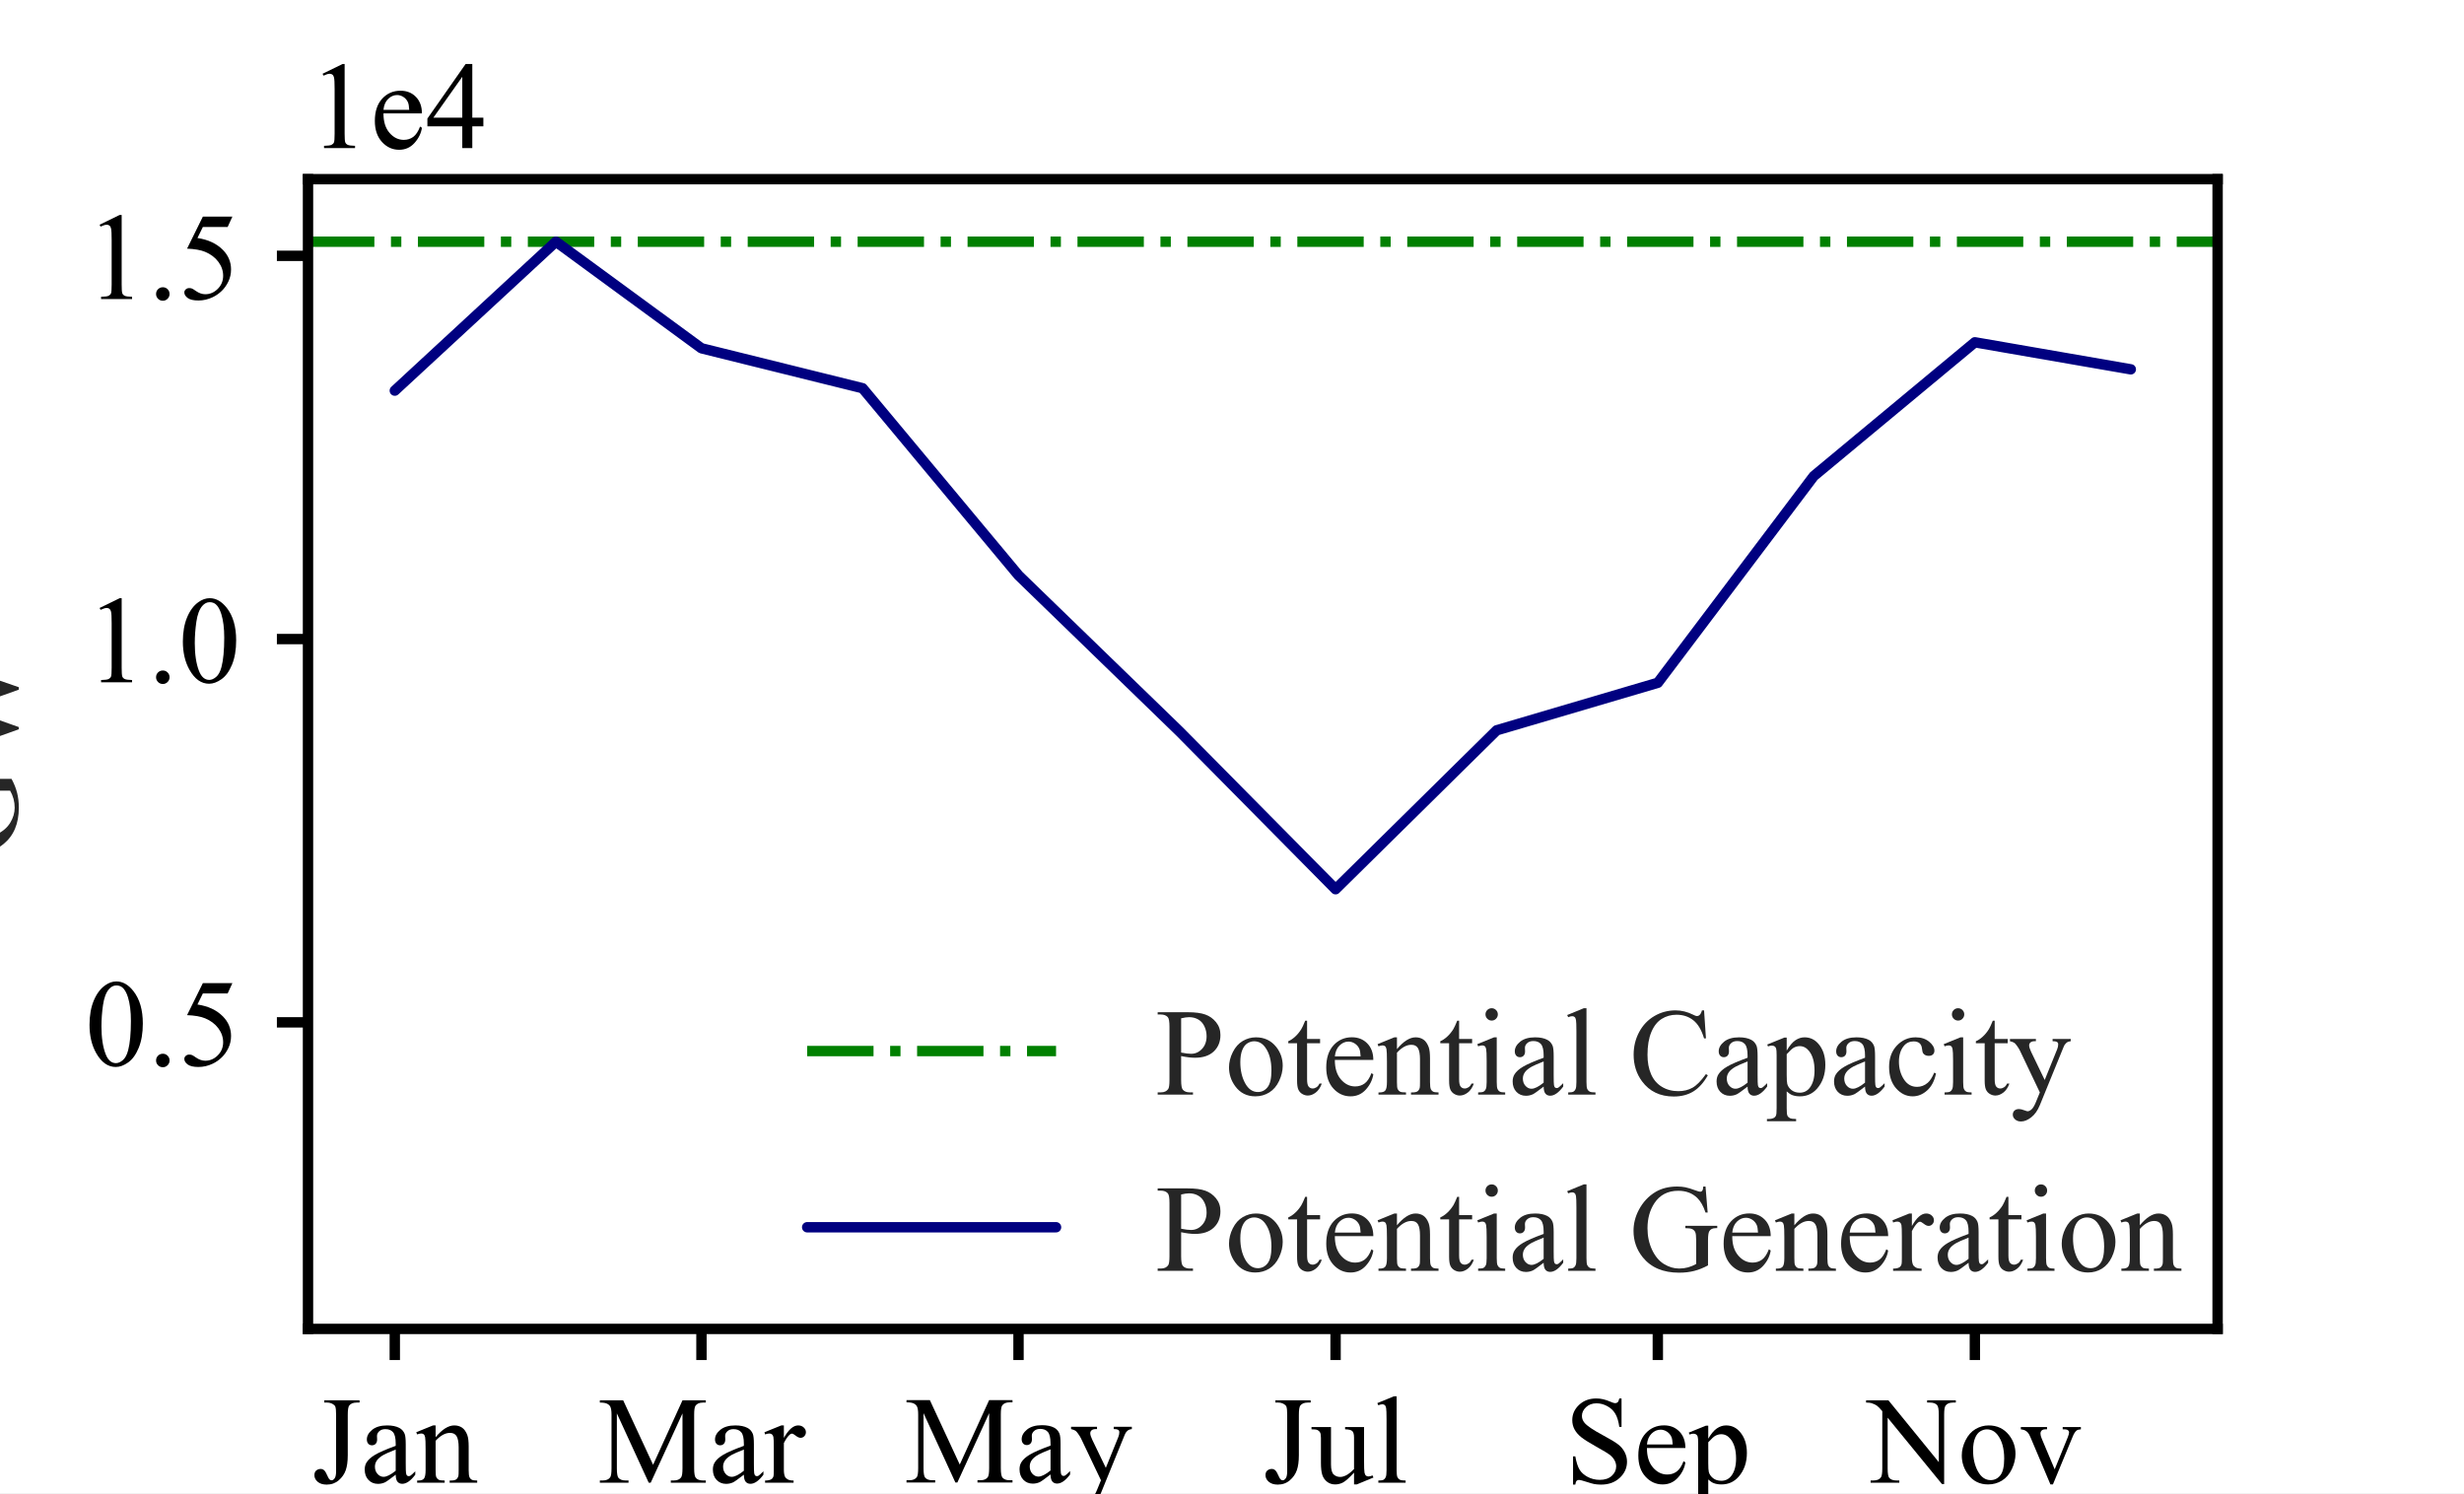
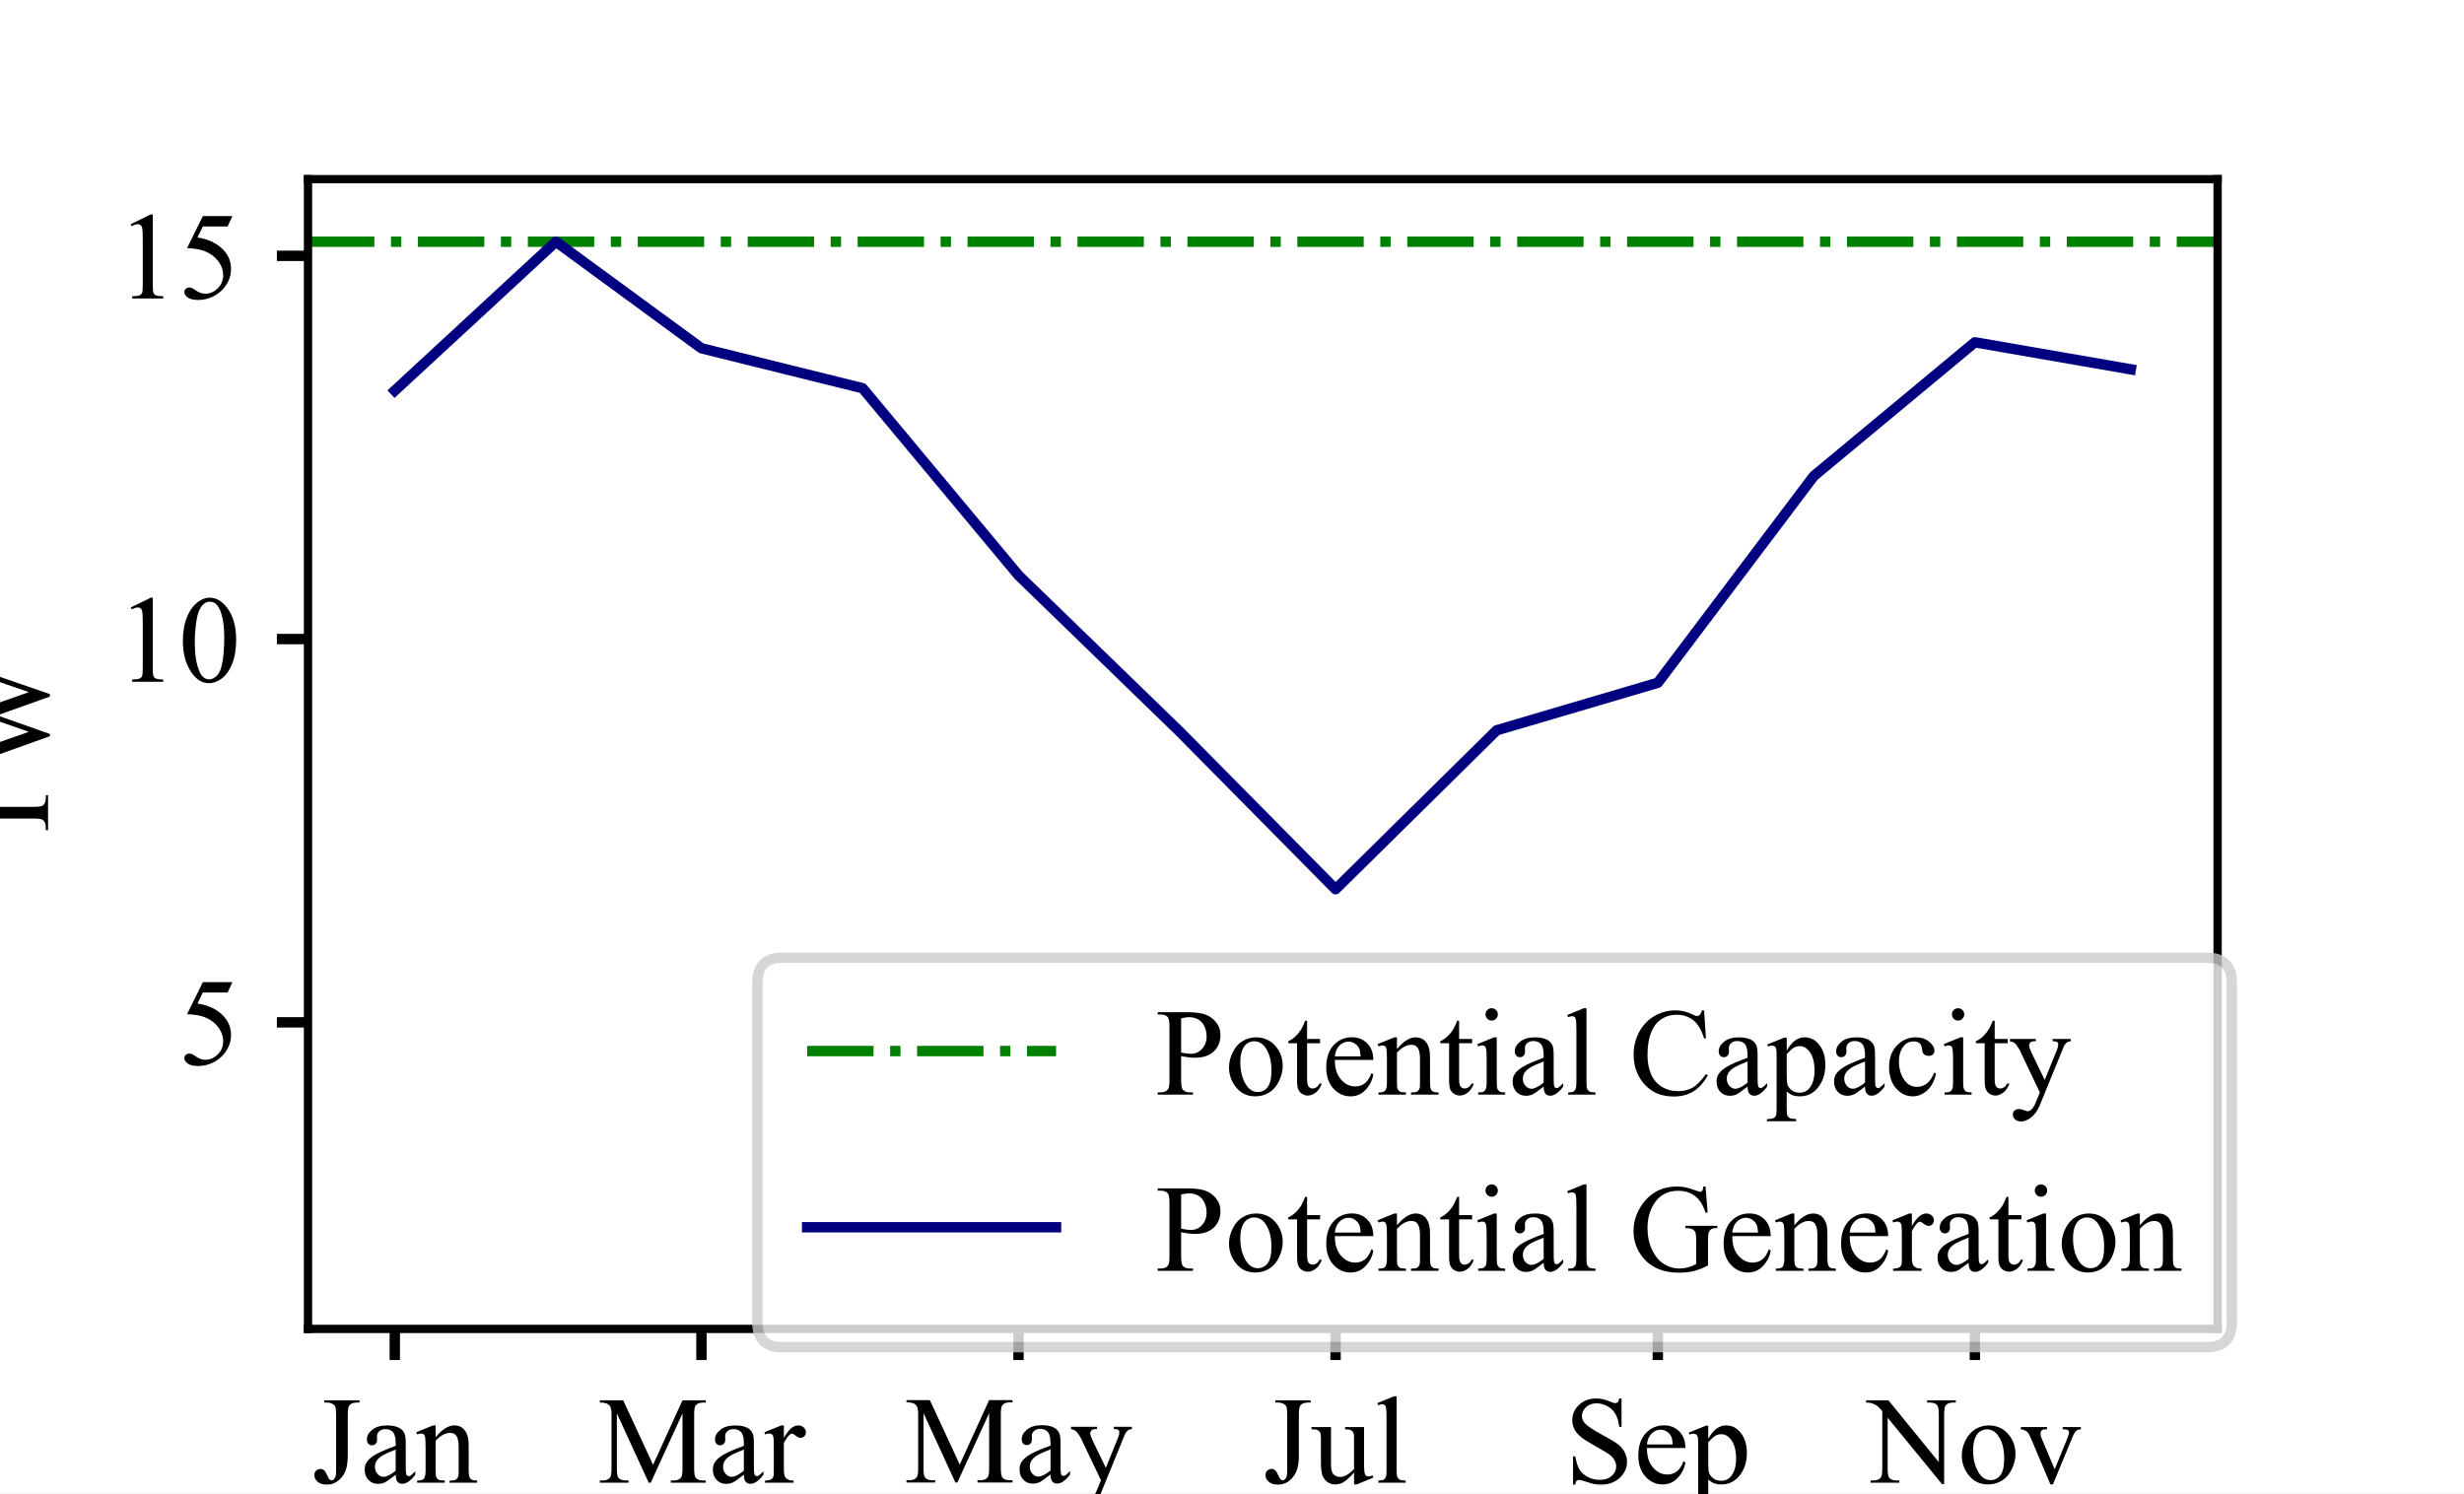
<svg xmlns="http://www.w3.org/2000/svg" xmlns:xlink="http://www.w3.org/1999/xlink" width="237.6pt" height="144pt" viewBox="0 0 237.6 144" version="1.1">
  <defs>
    <style type="text/css">*{stroke-linejoin: round; stroke-linecap: butt}</style>
  </defs>
  <g id="figure_1">
    <g id="patch_1">
      <path d="M 0 144  L 237.6 144  L 237.6 0  L 0 0  z " style="fill: #ffffff" />
    </g>
    <g id="axes_1">
      <g id="patch_2">
        <path d="M 29.7 128.16  L 213.84 128.16  L 213.84 17.28  L 29.7 17.28  z " style="fill: #ffffff" />
      </g>
      <g id="matplotlib.axis_1">
        <g id="xtick_1">
          <g id="line2d_1">
            <defs>
-               <path id="m529f175129" d="M 0 0  L 0 3  " style="stroke: #000000" />
-             </defs>
-             <g>
-               <use xlink:href="#m529f175129" x="38.07" y="128.16" style="stroke: #000000" />
+               <path id="m99b23678e5" d="M 0 0  L 0 3  " style="stroke: #000000" />
+             </defs>
+             <g>
+               <use xlink:href="#m99b23678e5" x="38.07" y="128.16" style="stroke: #000000" />
            </g>
          </g>
          <g id="text_1">
            <g transform="translate(30.07125 142.9925) scale(0.12 -0.12)">
              <defs>
                <path id="TimesNewRomanPSMT-4a" d="M 638 4122  L 638 4238  L 2453 4238  L 2453 4122  L 2300 4122  Q 2041 4122 1922 3969  Q 1847 3869 1847 3488  L 1847 1416  Q 1847 938 1742 641  Q 1638 344 1381 123  Q 1125 -97 763 -97  Q 469 -97 300 48  Q 131 194 131 381  Q 131 534 209 613  Q 313 709 450 709  Q 550 709 629 643  Q 709 578 831 294  Q 903 125 1016 125  Q 1100 125 1173 228  Q 1247 331 1247 594  L 1247 3488  Q 1247 3809 1206 3913  Q 1175 3991 1075 4047  Q 941 4122 791 4122  L 638 4122  z " transform="scale(0.015625)" />
                <path id="TimesNewRomanPSMT-61" d="M 1822 413  Q 1381 72 1269 19  Q 1100 -59 909 -59  Q 613 -59 420 144  Q 228 347 228 678  Q 228 888 322 1041  Q 450 1253 767 1440  Q 1084 1628 1822 1897  L 1822 2009  Q 1822 2438 1686 2597  Q 1550 2756 1291 2756  Q 1094 2756 978 2650  Q 859 2544 859 2406  L 866 2225  Q 866 2081 792 2003  Q 719 1925 600 1925  Q 484 1925 411 2006  Q 338 2088 338 2228  Q 338 2497 613 2722  Q 888 2947 1384 2947  Q 1766 2947 2009 2819  Q 2194 2722 2281 2516  Q 2338 2381 2338 1966  L 2338 994  Q 2338 584 2353 492  Q 2369 400 2405 369  Q 2441 338 2488 338  Q 2538 338 2575 359  Q 2641 400 2828 588  L 2828 413  Q 2478 -56 2159 -56  Q 2006 -56 1915 50  Q 1825 156 1822 413  z M 1822 616  L 1822 1706  Q 1350 1519 1213 1441  Q 966 1303 859 1153  Q 753 1003 753 825  Q 753 600 887 451  Q 1022 303 1197 303  Q 1434 303 1822 616  z " transform="scale(0.015625)" />
                <path id="TimesNewRomanPSMT-6e" d="M 1034 2341  Q 1538 2947 1994 2947  Q 2228 2947 2397 2830  Q 2566 2713 2666 2444  Q 2734 2256 2734 1869  L 2734 647  Q 2734 375 2778 278  Q 2813 200 2889 156  Q 2966 113 3172 113  L 3172 0  L 1756 0  L 1756 113  L 1816 113  Q 2016 113 2095 173  Q 2175 234 2206 353  Q 2219 400 2219 647  L 2219 1819  Q 2219 2209 2117 2386  Q 2016 2563 1775 2563  Q 1403 2563 1034 2156  L 1034 647  Q 1034 356 1069 288  Q 1113 197 1189 155  Q 1266 113 1500 113  L 1500 0  L 84 0  L 84 113  L 147 113  Q 366 113 442 223  Q 519 334 519 647  L 519 1709  Q 519 2225 495 2337  Q 472 2450 423 2490  Q 375 2531 294 2531  Q 206 2531 84 2484  L 38 2597  L 900 2947  L 1034 2947  L 1034 2341  z " transform="scale(0.015625)" />
              </defs>
              <use xlink:href="#TimesNewRomanPSMT-4a" />
              <use xlink:href="#TimesNewRomanPSMT-61" x="38.916" />
              <use xlink:href="#TimesNewRomanPSMT-6e" x="83.301" />
            </g>
          </g>
        </g>
        <g id="xtick_2">
          <g id="line2d_2">
            <g>
-               <use xlink:href="#m529f175129" x="67.641" y="128.16" style="stroke: #000000" />
+               <use xlink:href="#m99b23678e5" x="67.641" y="128.16" style="stroke: #000000" />
            </g>
          </g>
          <g id="text_2">
            <g transform="translate(57.6441 142.9925) scale(0.12 -0.12)">
              <defs>
                <path id="TimesNewRomanPSMT-4d" d="M 2619 0  L 981 3566  L 981 734  Q 981 344 1066 247  Q 1181 116 1431 116  L 1581 116  L 1581 0  L 106 0  L 106 116  L 256 116  Q 525 116 638 278  Q 706 378 706 734  L 706 3503  Q 706 3784 644 3909  Q 600 4000 483 4061  Q 366 4122 106 4122  L 106 4238  L 1306 4238  L 2844 922  L 4356 4238  L 5556 4238  L 5556 4122  L 5409 4122  Q 5138 4122 5025 3959  Q 4956 3859 4956 3503  L 4956 734  Q 4956 344 5044 247  Q 5159 116 5409 116  L 5556 116  L 5556 0  L 3756 0  L 3756 116  L 3906 116  Q 4178 116 4288 278  Q 4356 378 4356 734  L 4356 3566  L 2722 0  L 2619 0  z " transform="scale(0.015625)" />
                <path id="TimesNewRomanPSMT-72" d="M 1038 2947  L 1038 2303  Q 1397 2947 1775 2947  Q 1947 2947 2059 2842  Q 2172 2738 2172 2600  Q 2172 2478 2090 2393  Q 2009 2309 1897 2309  Q 1788 2309 1652 2417  Q 1516 2525 1450 2525  Q 1394 2525 1328 2463  Q 1188 2334 1038 2041  L 1038 669  Q 1038 431 1097 309  Q 1138 225 1241 169  Q 1344 113 1538 113  L 1538 0  L 72 0  L 72 113  Q 291 113 397 181  Q 475 231 506 341  Q 522 394 522 644  L 522 1753  Q 522 2253 501 2348  Q 481 2444 426 2487  Q 372 2531 291 2531  Q 194 2531 72 2484  L 41 2597  L 906 2947  L 1038 2947  z " transform="scale(0.015625)" />
              </defs>
              <use xlink:href="#TimesNewRomanPSMT-4d" />
              <use xlink:href="#TimesNewRomanPSMT-61" x="88.916" />
              <use xlink:href="#TimesNewRomanPSMT-72" x="133.301" />
            </g>
          </g>
        </g>
        <g id="xtick_3">
          <g id="line2d_3">
            <g>
-               <use xlink:href="#m529f175129" x="98.214" y="128.16" style="stroke: #000000" />
+               <use xlink:href="#m99b23678e5" x="98.214" y="128.16" style="stroke: #000000" />
            </g>
          </g>
          <g id="text_3">
            <g transform="translate(87.21496 142.97) scale(0.12 -0.12)">
              <defs>
                <path id="TimesNewRomanPSMT-79" d="M 38 2863  L 1372 2863  L 1372 2747  L 1306 2747  Q 1166 2747 1095 2686  Q 1025 2625 1025 2534  Q 1025 2413 1128 2197  L 1825 753  L 2466 2334  Q 2519 2463 2519 2588  Q 2519 2644 2497 2672  Q 2472 2706 2419 2726  Q 2366 2747 2231 2747  L 2231 2863  L 3163 2863  L 3163 2747  Q 3047 2734 2984 2696  Q 2922 2659 2847 2556  Q 2819 2513 2741 2316  L 1575 -541  Q 1406 -956 1132 -1168  Q 859 -1381 606 -1381  Q 422 -1381 303 -1275  Q 184 -1169 184 -1031  Q 184 -900 270 -820  Q 356 -741 506 -741  Q 609 -741 788 -809  Q 913 -856 944 -856  Q 1038 -856 1148 -759  Q 1259 -663 1372 -384  L 1575 113  L 547 2272  Q 500 2369 397 2513  Q 319 2622 269 2659  Q 197 2709 38 2747  L 38 2863  z " transform="scale(0.015625)" />
              </defs>
              <use xlink:href="#TimesNewRomanPSMT-4d" />
              <use xlink:href="#TimesNewRomanPSMT-61" x="88.916" />
              <use xlink:href="#TimesNewRomanPSMT-79" x="133.301" />
            </g>
          </g>
        </g>
        <g id="xtick_4">
          <g id="line2d_4">
            <g>
-               <use xlink:href="#m529f175129" x="128.787" y="128.16" style="stroke: #000000" />
+               <use xlink:href="#m99b23678e5" x="128.787" y="128.16" style="stroke: #000000" />
            </g>
          </g>
          <g id="text_4">
            <g transform="translate(121.7846 142.9925) scale(0.12 -0.12)">
              <defs>
                <path id="TimesNewRomanPSMT-75" d="M 2709 2863  L 2709 1128  Q 2709 631 2732 520  Q 2756 409 2807 365  Q 2859 322 2928 322  Q 3025 322 3147 375  L 3191 266  L 2334 -88  L 2194 -88  L 2194 519  Q 1825 119 1631 15  Q 1438 -88 1222 -88  Q 981 -88 804 51  Q 628 191 559 409  Q 491 628 491 1028  L 491 2306  Q 491 2509 447 2587  Q 403 2666 317 2708  Q 231 2750 6 2747  L 6 2863  L 1009 2863  L 1009 947  Q 1009 547 1148 422  Q 1288 297 1484 297  Q 1619 297 1789 381  Q 1959 466 2194 703  L 2194 2325  Q 2194 2569 2105 2655  Q 2016 2741 1734 2747  L 1734 2863  L 2709 2863  z " transform="scale(0.015625)" />
                <path id="TimesNewRomanPSMT-6c" d="M 1184 4444  L 1184 647  Q 1184 378 1223 290  Q 1263 203 1344 158  Q 1425 113 1647 113  L 1647 0  L 244 0  L 244 113  Q 441 113 512 153  Q 584 194 625 287  Q 666 381 666 647  L 666 3247  Q 666 3731 644 3842  Q 622 3953 573 3993  Q 525 4034 450 4034  Q 369 4034 244 3984  L 191 4094  L 1044 4444  L 1184 4444  z " transform="scale(0.015625)" />
              </defs>
              <use xlink:href="#TimesNewRomanPSMT-4a" />
              <use xlink:href="#TimesNewRomanPSMT-75" x="38.916" />
              <use xlink:href="#TimesNewRomanPSMT-6c" x="88.916" />
            </g>
          </g>
        </g>
        <g id="xtick_5">
          <g id="line2d_5">
            <g>
-               <use xlink:href="#m529f175129" x="159.861" y="128.16" style="stroke: #000000" />
+               <use xlink:href="#m99b23678e5" x="159.861" y="128.16" style="stroke: #000000" />
            </g>
          </g>
          <g id="text_5">
            <g transform="translate(150.861 142.9925) scale(0.12 -0.12)">
              <defs>
                <path id="TimesNewRomanPSMT-53" d="M 2934 4334  L 2934 2869  L 2819 2869  Q 2763 3291 2617 3541  Q 2472 3791 2203 3937  Q 1934 4084 1647 4084  Q 1322 4084 1109 3886  Q 897 3688 897 3434  Q 897 3241 1031 3081  Q 1225 2847 1953 2456  Q 2547 2138 2764 1967  Q 2981 1797 3098 1565  Q 3216 1334 3216 1081  Q 3216 600 2842 251  Q 2469 -97 1881 -97  Q 1697 -97 1534 -69  Q 1438 -53 1133 45  Q 828 144 747 144  Q 669 144 623 97  Q 578 50 556 -97  L 441 -97  L 441 1356  L 556 1356  Q 638 900 775 673  Q 913 447 1195 297  Q 1478 147 1816 147  Q 2206 147 2432 353  Q 2659 559 2659 841  Q 2659 997 2573 1156  Q 2488 1316 2306 1453  Q 2184 1547 1640 1851  Q 1097 2156 867 2337  Q 638 2519 519 2737  Q 400 2956 400 3219  Q 400 3675 750 4004  Q 1100 4334 1641 4334  Q 1978 4334 2356 4169  Q 2531 4091 2603 4091  Q 2684 4091 2736 4139  Q 2788 4188 2819 4334  L 2934 4334  z " transform="scale(0.015625)" />
                <path id="TimesNewRomanPSMT-65" d="M 681 1784  Q 678 1147 991 784  Q 1303 422 1725 422  Q 2006 422 2214 576  Q 2422 731 2563 1106  L 2659 1044  Q 2594 616 2278 264  Q 1963 -88 1488 -88  Q 972 -88 605 314  Q 238 716 238 1394  Q 238 2128 614 2539  Q 991 2950 1559 2950  Q 2041 2950 2350 2633  Q 2659 2316 2659 1784  L 681 1784  z M 681 1966  L 2006 1966  Q 1991 2241 1941 2353  Q 1863 2528 1708 2628  Q 1553 2728 1384 2728  Q 1125 2728 920 2526  Q 716 2325 681 1966  z " transform="scale(0.015625)" />
                <path id="TimesNewRomanPSMT-70" d="M -6 2578  L 875 2934  L 994 2934  L 994 2266  Q 1216 2644 1439 2795  Q 1663 2947 1909 2947  Q 2341 2947 2628 2609  Q 2981 2197 2981 1534  Q 2981 794 2556 309  Q 2206 -88 1675 -88  Q 1444 -88 1275 -22  Q 1150 25 994 166  L 994 -706  Q 994 -1000 1030 -1079  Q 1066 -1159 1155 -1206  Q 1244 -1253 1478 -1253  L 1478 -1369  L -22 -1369  L -22 -1253  L 56 -1253  Q 228 -1256 350 -1188  Q 409 -1153 442 -1076  Q 475 -1000 475 -688  L 475 2019  Q 475 2297 450 2372  Q 425 2447 370 2484  Q 316 2522 222 2522  Q 147 2522 31 2478  L -6 2578  z M 994 2081  L 994 1013  Q 994 666 1022 556  Q 1066 375 1236 237  Q 1406 100 1666 100  Q 1978 100 2172 344  Q 2425 663 2425 1241  Q 2425 1897 2138 2250  Q 1938 2494 1663 2494  Q 1513 2494 1366 2419  Q 1253 2363 994 2081  z " transform="scale(0.015625)" />
              </defs>
              <use xlink:href="#TimesNewRomanPSMT-53" />
              <use xlink:href="#TimesNewRomanPSMT-65" x="55.615" />
              <use xlink:href="#TimesNewRomanPSMT-70" x="100" />
            </g>
          </g>
        </g>
        <g id="xtick_6">
          <g id="line2d_6">
            <g>
-               <use xlink:href="#m529f175129" x="190.434" y="128.16" style="stroke: #000000" />
+               <use xlink:href="#m99b23678e5" x="190.434" y="128.16" style="stroke: #000000" />
            </g>
          </g>
          <g id="text_6">
            <g transform="translate(180.1009 142.9925) scale(0.12 -0.12)">
              <defs>
                <path id="TimesNewRomanPSMT-4e" d="M -84 4238  L 1066 4238  L 3656 1059  L 3656 3503  Q 3656 3894 3569 3991  Q 3453 4122 3203 4122  L 3056 4122  L 3056 4238  L 4531 4238  L 4531 4122  L 4381 4122  Q 4113 4122 4000 3959  Q 3931 3859 3931 3503  L 3931 -69  L 3819 -69  L 1025 3344  L 1025 734  Q 1025 344 1109 247  Q 1228 116 1475 116  L 1625 116  L 1625 0  L 150 0  L 150 116  L 297 116  Q 569 116 681 278  Q 750 378 750 734  L 750 3681  Q 566 3897 470 3965  Q 375 4034 191 4094  Q 100 4122 -84 4122  L -84 4238  z " transform="scale(0.015625)" />
                <path id="TimesNewRomanPSMT-6f" d="M 1600 2947  Q 2250 2947 2644 2453  Q 2978 2031 2978 1484  Q 2978 1100 2793 706  Q 2609 313 2286 112  Q 1963 -88 1566 -88  Q 919 -88 538 428  Q 216 863 216 1403  Q 216 1797 411 2186  Q 606 2575 925 2761  Q 1244 2947 1600 2947  z M 1503 2744  Q 1338 2744 1170 2645  Q 1003 2547 900 2300  Q 797 2053 797 1666  Q 797 1041 1045 587  Q 1294 134 1700 134  Q 2003 134 2200 384  Q 2397 634 2397 1244  Q 2397 2006 2069 2444  Q 1847 2744 1503 2744  z " transform="scale(0.015625)" />
                <path id="TimesNewRomanPSMT-76" d="M 53 2863  L 1400 2863  L 1400 2747  L 1313 2747  Q 1191 2747 1127 2687  Q 1063 2628 1063 2528  Q 1063 2419 1128 2269  L 1794 688  L 2463 2328  Q 2534 2503 2534 2594  Q 2534 2638 2509 2666  Q 2475 2713 2422 2730  Q 2369 2747 2206 2747  L 2206 2863  L 3141 2863  L 3141 2747  Q 2978 2734 2916 2681  Q 2806 2588 2719 2369  L 1703 -88  L 1575 -88  L 553 2328  Q 484 2497 421 2570  Q 359 2644 263 2694  Q 209 2722 53 2747  L 53 2863  z " transform="scale(0.015625)" />
              </defs>
              <use xlink:href="#TimesNewRomanPSMT-4e" />
              <use xlink:href="#TimesNewRomanPSMT-6f" x="72.217" />
              <use xlink:href="#TimesNewRomanPSMT-76" x="122.217" />
            </g>
          </g>
        </g>
      </g>
      <g id="matplotlib.axis_2">
        <g id="ytick_1">
          <g id="line2d_7">
            <defs>
-               <path id="m49c0869c2c" d="M 0 0  L -3 0  " style="stroke: #000000" />
-             </defs>
-             <g>
-               <use xlink:href="#m49c0869c2c" x="29.7" y="98.592" style="stroke: #000000" />
+               <path id="m833c35903f" d="M 0 0  L -3 0  " style="stroke: #000000" />
+             </defs>
+             <g>
+               <use xlink:href="#m833c35903f" x="29.7" y="98.592" style="stroke: #000000" />
            </g>
          </g>
          <g id="text_7">
-             <g transform="translate(8.2 102.7583) scale(0.12 -0.12)">
-               <defs>
-                 <path id="TimesNewRomanPSMT-30" d="M 231 2094  Q 231 2819 450 3342  Q 669 3866 1031 4122  Q 1313 4325 1613 4325  Q 2100 4325 2488 3828  Q 2972 3213 2972 2159  Q 2972 1422 2759 906  Q 2547 391 2217 158  Q 1888 -75 1581 -75  Q 975 -75 572 641  Q 231 1244 231 2094  z M 844 2016  Q 844 1141 1059 588  Q 1238 122 1591 122  Q 1759 122 1940 273  Q 2122 425 2216 781  Q 2359 1319 2359 2297  Q 2359 3022 2209 3506  Q 2097 3866 1919 4016  Q 1791 4119 1609 4119  Q 1397 4119 1231 3928  Q 1006 3669 925 3112  Q 844 2556 844 2016  z " transform="scale(0.015625)" />
-                 <path id="TimesNewRomanPSMT-2e" d="M 800 606  Q 947 606 1047 504  Q 1147 403 1147 259  Q 1147 116 1045 14  Q 944 -88 800 -88  Q 656 -88 554 14  Q 453 116 453 259  Q 453 406 554 506  Q 656 606 800 606  z " transform="scale(0.015625)" />
+             <g transform="translate(17.2 102.7583) scale(0.12 -0.12)">
+               <defs>
                <path id="TimesNewRomanPSMT-35" d="M 2778 4238  L 2534 3706  L 1259 3706  L 981 3138  Q 1809 3016 2294 2522  Q 2709 2097 2709 1522  Q 2709 1188 2573 903  Q 2438 619 2231 419  Q 2025 219 1772 97  Q 1413 -75 1034 -75  Q 653 -75 479 54  Q 306 184 306 341  Q 306 428 378 495  Q 450 563 559 563  Q 641 563 702 538  Q 763 513 909 409  Q 1144 247 1384 247  Q 1750 247 2026 523  Q 2303 800 2303 1197  Q 2303 1581 2056 1914  Q 1809 2247 1375 2428  Q 1034 2569 447 2591  L 1259 4238  L 2778 4238  z " transform="scale(0.015625)" />
              </defs>
-               <use xlink:href="#TimesNewRomanPSMT-30" />
-               <use xlink:href="#TimesNewRomanPSMT-2e" x="50" />
-               <use xlink:href="#TimesNewRomanPSMT-35" x="75" />
+               <use xlink:href="#TimesNewRomanPSMT-35" transform="translate(0 0.78125)" />
            </g>
          </g>
        </g>
        <g id="ytick_2">
          <g id="line2d_8">
            <g>
-               <use xlink:href="#m49c0869c2c" x="29.7" y="61.632" style="stroke: #000000" />
+               <use xlink:href="#m833c35903f" x="29.7" y="61.632" style="stroke: #000000" />
            </g>
          </g>
          <g id="text_8">
-             <g transform="translate(8.2 65.79825) scale(0.12 -0.12)">
+             <g transform="translate(11.2 65.79825) scale(0.12 -0.12)">
              <defs>
                <path id="TimesNewRomanPSMT-31" d="M 750 3822  L 1781 4325  L 1884 4325  L 1884 747  Q 1884 391 1914 303  Q 1944 216 2037 169  Q 2131 122 2419 116  L 2419 0  L 825 0  L 825 116  Q 1125 122 1212 167  Q 1300 213 1334 289  Q 1369 366 1369 747  L 1369 3034  Q 1369 3497 1338 3628  Q 1316 3728 1258 3775  Q 1200 3822 1119 3822  Q 1003 3822 797 3725  L 750 3822  z " transform="scale(0.015625)" />
-               </defs>
-               <use xlink:href="#TimesNewRomanPSMT-31" />
-               <use xlink:href="#TimesNewRomanPSMT-2e" x="50" />
-               <use xlink:href="#TimesNewRomanPSMT-30" x="75" />
+                 <path id="TimesNewRomanPSMT-30" d="M 231 2094  Q 231 2819 450 3342  Q 669 3866 1031 4122  Q 1313 4325 1613 4325  Q 2100 4325 2488 3828  Q 2972 3213 2972 2159  Q 2972 1422 2759 906  Q 2547 391 2217 158  Q 1888 -75 1581 -75  Q 975 -75 572 641  Q 231 1244 231 2094  z M 844 2016  Q 844 1141 1059 588  Q 1238 122 1591 122  Q 1759 122 1940 273  Q 2122 425 2216 781  Q 2359 1319 2359 2297  Q 2359 3022 2209 3506  Q 2097 3866 1919 4016  Q 1791 4119 1609 4119  Q 1397 4119 1231 3928  Q 1006 3669 925 3112  Q 844 2556 844 2016  z " transform="scale(0.015625)" />
+               </defs>
+               <use xlink:href="#TimesNewRomanPSMT-31" transform="translate(0 0.421875)" />
+               <use xlink:href="#TimesNewRomanPSMT-30" transform="translate(50 0.421875)" />
            </g>
          </g>
        </g>
        <g id="ytick_3">
          <g id="line2d_9">
            <g>
-               <use xlink:href="#m49c0869c2c" x="29.7" y="24.672" style="stroke: #000000" />
+               <use xlink:href="#m833c35903f" x="29.7" y="24.672" style="stroke: #000000" />
            </g>
          </g>
          <g id="text_9">
-             <g transform="translate(8.2 28.83825) scale(0.12 -0.12)">
-               <use xlink:href="#TimesNewRomanPSMT-31" />
-               <use xlink:href="#TimesNewRomanPSMT-2e" x="50" />
-               <use xlink:href="#TimesNewRomanPSMT-35" x="75" />
+             <g transform="translate(11.2 28.83825) scale(0.12 -0.12)">
+               <use xlink:href="#TimesNewRomanPSMT-31" transform="translate(0 0.421875)" />
+               <use xlink:href="#TimesNewRomanPSMT-35" transform="translate(50 0.421875)" />
            </g>
          </g>
        </g>
        <g id="text_10">
-           <g style="fill: #262626" transform="translate(1.633125 82.71656) rotate(-90) scale(0.12 -0.12)">
-             <defs>
-               <path id="TimesNewRomanPSMT-47" d="M 3928 4334  L 4038 2997  L 3928 2997  Q 3763 3497 3500 3750  Q 3122 4116 2528 4116  Q 1719 4116 1297 3475  Q 944 2934 944 2188  Q 944 1581 1178 1081  Q 1413 581 1792 348  Q 2172 116 2572 116  Q 2806 116 3025 175  Q 3244 234 3447 350  L 3447 1575  Q 3447 1894 3398 1992  Q 3350 2091 3248 2142  Q 3147 2194 2891 2194  L 2891 2313  L 4531 2313  L 4531 2194  L 4453 2194  Q 4209 2194 4119 2031  Q 4056 1916 4056 1575  L 4056 278  Q 3697 84 3347 -6  Q 2997 -97 2569 -97  Q 1341 -97 703 691  Q 225 1281 225 2053  Q 225 2613 494 3125  Q 813 3734 1369 4063  Q 1834 4334 2469 4334  Q 2700 4334 2889 4296  Q 3078 4259 3425 4131  Q 3600 4066 3659 4066  Q 3719 4066 3761 4120  Q 3803 4175 3813 4334  L 3928 4334  z " transform="scale(0.015625)" />
+           <g transform="translate(4.633125 82.04812) rotate(-90) scale(0.12 -0.12)">
+             <defs>
+               <path id="TimesNewRomanPSMT-54" d="M 3703 4238  L 3750 3244  L 3631 3244  Q 3597 3506 3538 3619  Q 3441 3800 3280 3886  Q 3119 3972 2856 3972  L 2259 3972  L 2259 734  Q 2259 344 2344 247  Q 2463 116 2709 116  L 2856 116  L 2856 0  L 1059 0  L 1059 116  L 1209 116  Q 1478 116 1591 278  Q 1659 378 1659 734  L 1659 3972  L 1150 3972  Q 853 3972 728 3928  Q 566 3869 450 3700  Q 334 3531 313 3244  L 194 3244  L 244 4238  L 3703 4238  z " transform="scale(0.015625)" />
              <path id="TimesNewRomanPSMT-57" d="M 5991 4238  L 5991 4122  Q 5825 4122 5722 4062  Q 5619 4003 5525 3841  Q 5463 3731 5328 3319  L 4147 -97  L 4022 -97  L 3056 2613  L 2097 -97  L 1984 -97  L 725 3422  Q 584 3816 547 3888  Q 484 4006 376 4064  Q 269 4122 84 4122  L 84 4238  L 1653 4238  L 1653 4122  L 1578 4122  Q 1413 4122 1325 4047  Q 1238 3972 1238 3866  Q 1238 3756 1375 3363  L 2209 984  L 2913 3006  L 2788 3363  L 2688 3647  Q 2622 3803 2541 3922  Q 2500 3981 2441 4022  Q 2363 4078 2284 4103  Q 2225 4122 2097 4122  L 2097 4238  L 3747 4238  L 3747 4122  L 3634 4122  Q 3459 4122 3378 4047  Q 3297 3972 3297 3844  Q 3297 3684 3438 3288  L 4250 984  L 5056 3319  Q 5194 3706 5194 3856  Q 5194 3928 5148 3990  Q 5103 4053 5034 4078  Q 4916 4122 4725 4122  L 4725 4238  L 5991 4238  z " transform="scale(0.015625)" />
            </defs>
-             <use xlink:href="#TimesNewRomanPSMT-47" />
-             <use xlink:href="#TimesNewRomanPSMT-57" x="72.217" />
-           </g>
-         </g>
-         <g id="text_11">
-           <g transform="translate(29.7 14.28) scale(0.12 -0.12)">
-             <defs>
-               <path id="TimesNewRomanPSMT-34" d="M 2978 1563  L 2978 1119  L 2409 1119  L 2409 0  L 1894 0  L 1894 1119  L 100 1119  L 100 1519  L 2066 4325  L 2409 4325  L 2409 1563  L 2978 1563  z M 1894 1563  L 1894 3666  L 406 1563  L 1894 1563  z " transform="scale(0.015625)" />
-             </defs>
-             <use xlink:href="#TimesNewRomanPSMT-31" />
-             <use xlink:href="#TimesNewRomanPSMT-65" x="50" />
-             <use xlink:href="#TimesNewRomanPSMT-34" x="94.385" />
+             <use xlink:href="#TimesNewRomanPSMT-54" />
+             <use xlink:href="#TimesNewRomanPSMT-57" x="61.084" />
          </g>
        </g>
      </g>
      <g id="line2d_10">
-         <path d="M 29.7 23.308  L 213.84 23.308  " clip-path="url(#pdfd5da55f4)" style="fill: none; stroke-dasharray: 6.4,1.6,1,1.6; stroke-dashoffset: 0; stroke: #008000" />
+         <path d="M 29.7 23.308  L 213.84 23.308  " clip-path="url(#p23855321f5)" style="fill: none; stroke-dasharray: 6.4,1.6,1,1.6; stroke-dashoffset: 0; stroke: #008000" />
      </g>
      <g id="line2d_11">
-         <path d="M 38.07 37.673  L 53.607 23.308  L 67.641 33.588  L 83.178 37.439  L 98.214 55.485  L 113.751 70.55  L 128.787 85.757  L 144.324 70.429  L 159.861 65.847  L 174.897 45.916  L 190.434 33.01  L 205.47 35.618  " clip-path="url(#pdfd5da55f4)" style="fill: none; stroke: #000080; stroke-linecap: round" />
+         <path d="M 38.07 37.673  L 53.607 23.308  L 67.641 33.588  L 83.178 37.439  L 98.214 55.485  L 113.751 70.55  L 128.787 85.757  L 144.324 70.429  L 159.861 65.847  L 174.897 45.916  L 190.434 33.01  L 205.47 35.618  " clip-path="url(#p23855321f5)" style="fill: none; stroke: #000080; stroke-linecap: square" />
      </g>
      <g id="patch_3">
-         <path d="M 29.7 128.16  L 29.7 17.28  " style="fill: none; stroke: #000000; stroke-linejoin: miter; stroke-linecap: square" />
+         <path d="M 29.7 128.16  L 29.7 17.28  " style="fill: none; stroke: #000000; stroke-width: 0.8; stroke-linejoin: miter; stroke-linecap: square" />
      </g>
      <g id="patch_4">
-         <path d="M 213.84 128.16  L 213.84 17.28  " style="fill: none; stroke: #000000; stroke-linejoin: miter; stroke-linecap: square" />
+         <path d="M 213.84 128.16  L 213.84 17.28  " style="fill: none; stroke: #000000; stroke-width: 0.8; stroke-linejoin: miter; stroke-linecap: square" />
      </g>
      <g id="patch_5">
-         <path d="M 29.7 128.16  L 213.84 128.16  " style="fill: none; stroke: #000000; stroke-linejoin: miter; stroke-linecap: square" />
+         <path d="M 29.7 128.16  L 213.84 128.16  " style="fill: none; stroke: #000000; stroke-width: 0.8; stroke-linejoin: miter; stroke-linecap: square" />
      </g>
      <g id="patch_6">
-         <path d="M 29.7 17.28  L 213.84 17.28  " style="fill: none; stroke: #000000; stroke-linejoin: miter; stroke-linecap: square" />
+         <path d="M 29.7 17.28  L 213.84 17.28  " style="fill: none; stroke: #000000; stroke-width: 0.8; stroke-linejoin: miter; stroke-linecap: square" />
      </g>
      <g id="legend_1">
+         <g id="patch_7">
+           <path d="M 75.434 129.922  L 212.806 129.922  Q 215.206 129.922 215.206 127.522  L 215.206 94.765  Q 215.206 92.365 212.806 92.365  L 75.434 92.365  Q 73.034 92.365 73.034 94.765  L 73.034 127.522  Q 73.034 129.922 75.434 129.922  z " style="fill: #ffffff; opacity: 0.8; stroke: #cccccc; stroke-linejoin: miter" />
+         </g>
        <g id="line2d_12">
          <path d="M 77.834 101.365  L 89.834 101.365  L 101.834 101.365  " style="fill: none; stroke-dasharray: 6.4,1.6,1,1.6; stroke-dashoffset: 0; stroke: #008000" />
        </g>
-         <g id="text_12">
-           <g style="fill: #262626" transform="translate(111.4337 105.5653) scale(0.12 -0.12)">
+         <g id="text_11">
+           <g transform="translate(111.4337 105.5653) scale(0.12 -0.12)">
            <defs>
              <path id="TimesNewRomanPSMT-50" d="M 1313 1984  L 1313 750  Q 1313 350 1400 253  Q 1519 116 1759 116  L 1922 116  L 1922 0  L 106 0  L 106 116  L 266 116  Q 534 116 650 291  Q 713 388 713 750  L 713 3488  Q 713 3888 628 3984  Q 506 4122 266 4122  L 106 4122  L 106 4238  L 1659 4238  Q 2228 4238 2556 4120  Q 2884 4003 3109 3725  Q 3334 3447 3334 3066  Q 3334 2547 2992 2222  Q 2650 1897 2025 1897  Q 1872 1897 1694 1919  Q 1516 1941 1313 1984  z M 1313 2163  Q 1478 2131 1606 2115  Q 1734 2100 1825 2100  Q 2150 2100 2386 2351  Q 2622 2603 2622 3003  Q 2622 3278 2509 3514  Q 2397 3750 2190 3867  Q 1984 3984 1722 3984  Q 1563 3984 1313 3925  L 1313 2163  z " transform="scale(0.015625)" />
              <path id="TimesNewRomanPSMT-74" d="M 1031 3803  L 1031 2863  L 1700 2863  L 1700 2644  L 1031 2644  L 1031 788  Q 1031 509 1111 412  Q 1191 316 1316 316  Q 1419 316 1516 380  Q 1613 444 1666 569  L 1788 569  Q 1678 263 1478 108  Q 1278 -47 1066 -47  Q 922 -47 784 33  Q 647 113 581 261  Q 516 409 516 719  L 516 2644  L 63 2644  L 63 2747  Q 234 2816 414 2980  Q 594 3144 734 3369  Q 806 3488 934 3803  L 1031 3803  z " transform="scale(0.015625)" />
              <path id="TimesNewRomanPSMT-69" d="M 928 4444  Q 1059 4444 1151 4351  Q 1244 4259 1244 4128  Q 1244 3997 1151 3903  Q 1059 3809 928 3809  Q 797 3809 703 3903  Q 609 3997 609 4128  Q 609 4259 701 4351  Q 794 4444 928 4444  z M 1188 2947  L 1188 647  Q 1188 378 1227 289  Q 1266 200 1342 156  Q 1419 113 1622 113  L 1622 0  L 231 0  L 231 113  Q 441 113 512 153  Q 584 194 626 287  Q 669 381 669 647  L 669 1750  Q 669 2216 641 2353  Q 619 2453 572 2492  Q 525 2531 444 2531  Q 356 2531 231 2484  L 188 2597  L 1050 2947  L 1188 2947  z " transform="scale(0.015625)" />
              <path id="TimesNewRomanPSMT-20" transform="scale(0.015625)" />
              <path id="TimesNewRomanPSMT-43" d="M 3853 4334  L 3950 2894  L 3853 2894  Q 3659 3541 3300 3825  Q 2941 4109 2438 4109  Q 2016 4109 1675 3895  Q 1334 3681 1139 3212  Q 944 2744 944 2047  Q 944 1472 1128 1050  Q 1313 628 1683 403  Q 2053 178 2528 178  Q 2941 178 3256 354  Q 3572 531 3950 1056  L 4047 994  Q 3728 428 3303 165  Q 2878 -97 2294 -97  Q 1241 -97 663 684  Q 231 1266 231 2053  Q 231 2688 515 3219  Q 800 3750 1298 4042  Q 1797 4334 2388 4334  Q 2847 4334 3294 4109  Q 3425 4041 3481 4041  Q 3566 4041 3628 4100  Q 3709 4184 3744 4334  L 3853 4334  z " transform="scale(0.015625)" />
              <path id="TimesNewRomanPSMT-63" d="M 2631 1088  Q 2516 522 2178 217  Q 1841 -88 1431 -88  Q 944 -88 581 321  Q 219 731 219 1428  Q 219 2103 620 2525  Q 1022 2947 1584 2947  Q 2006 2947 2278 2723  Q 2550 2500 2550 2259  Q 2550 2141 2473 2067  Q 2397 1994 2259 1994  Q 2075 1994 1981 2113  Q 1928 2178 1911 2362  Q 1894 2547 1784 2644  Q 1675 2738 1481 2738  Q 1169 2738 978 2506  Q 725 2200 725 1697  Q 725 1184 976 792  Q 1228 400 1656 400  Q 1963 400 2206 609  Q 2378 753 2541 1131  L 2631 1088  z " transform="scale(0.015625)" />
            </defs>
            <use xlink:href="#TimesNewRomanPSMT-50" />
            <use xlink:href="#TimesNewRomanPSMT-6f" x="55.615" />
            <use xlink:href="#TimesNewRomanPSMT-74" x="105.615" />
            <use xlink:href="#TimesNewRomanPSMT-65" x="133.398" />
            <use xlink:href="#TimesNewRomanPSMT-6e" x="177.783" />
            <use xlink:href="#TimesNewRomanPSMT-74" x="227.783" />
            <use xlink:href="#TimesNewRomanPSMT-69" x="255.566" />
            <use xlink:href="#TimesNewRomanPSMT-61" x="283.35" />
            <use xlink:href="#TimesNewRomanPSMT-6c" x="327.734" />
            <use xlink:href="#TimesNewRomanPSMT-20" x="355.518" />
            <use xlink:href="#TimesNewRomanPSMT-43" x="380.518" />
            <use xlink:href="#TimesNewRomanPSMT-61" x="447.217" />
            <use xlink:href="#TimesNewRomanPSMT-70" x="491.602" />
            <use xlink:href="#TimesNewRomanPSMT-61" x="541.602" />
            <use xlink:href="#TimesNewRomanPSMT-63" x="585.986" />
            <use xlink:href="#TimesNewRomanPSMT-69" x="630.371" />
            <use xlink:href="#TimesNewRomanPSMT-74" x="658.154" />
            <use xlink:href="#TimesNewRomanPSMT-79" x="685.938" />
          </g>
        </g>
        <g id="line2d_13">
-           <path d="M 77.834 118.355  L 89.834 118.355  L 101.834 118.355  " style="fill: none; stroke: #000080; stroke-linecap: round" />
-         </g>
-         <g id="text_13">
-           <g style="fill: #262626" transform="translate(111.4337 122.5547) scale(0.12 -0.12)">
+           <path d="M 77.834 118.355  L 89.834 118.355  L 101.834 118.355  " style="fill: none; stroke: #000080; stroke-linecap: square" />
+         </g>
+         <g id="text_12">
+           <g transform="translate(111.4337 122.5547) scale(0.12 -0.12)">
+             <defs>
+               <path id="TimesNewRomanPSMT-47" d="M 3928 4334  L 4038 2997  L 3928 2997  Q 3763 3497 3500 3750  Q 3122 4116 2528 4116  Q 1719 4116 1297 3475  Q 944 2934 944 2188  Q 944 1581 1178 1081  Q 1413 581 1792 348  Q 2172 116 2572 116  Q 2806 116 3025 175  Q 3244 234 3447 350  L 3447 1575  Q 3447 1894 3398 1992  Q 3350 2091 3248 2142  Q 3147 2194 2891 2194  L 2891 2313  L 4531 2313  L 4531 2194  L 4453 2194  Q 4209 2194 4119 2031  Q 4056 1916 4056 1575  L 4056 278  Q 3697 84 3347 -6  Q 2997 -97 2569 -97  Q 1341 -97 703 691  Q 225 1281 225 2053  Q 225 2613 494 3125  Q 813 3734 1369 4063  Q 1834 4334 2469 4334  Q 2700 4334 2889 4296  Q 3078 4259 3425 4131  Q 3600 4066 3659 4066  Q 3719 4066 3761 4120  Q 3803 4175 3813 4334  L 3928 4334  z " transform="scale(0.015625)" />
+             </defs>
            <use xlink:href="#TimesNewRomanPSMT-50" />
            <use xlink:href="#TimesNewRomanPSMT-6f" x="55.615" />
            <use xlink:href="#TimesNewRomanPSMT-74" x="105.615" />
            <use xlink:href="#TimesNewRomanPSMT-65" x="133.398" />
            <use xlink:href="#TimesNewRomanPSMT-6e" x="177.783" />
            <use xlink:href="#TimesNewRomanPSMT-74" x="227.783" />
            <use xlink:href="#TimesNewRomanPSMT-69" x="255.566" />
            <use xlink:href="#TimesNewRomanPSMT-61" x="283.35" />
            <use xlink:href="#TimesNewRomanPSMT-6c" x="327.734" />
            <use xlink:href="#TimesNewRomanPSMT-20" x="355.518" />
            <use xlink:href="#TimesNewRomanPSMT-47" x="380.518" />
            <use xlink:href="#TimesNewRomanPSMT-65" x="452.734" />
            <use xlink:href="#TimesNewRomanPSMT-6e" x="497.119" />
            <use xlink:href="#TimesNewRomanPSMT-65" x="547.119" />
            <use xlink:href="#TimesNewRomanPSMT-72" x="591.504" />
            <use xlink:href="#TimesNewRomanPSMT-61" x="624.805" />
            <use xlink:href="#TimesNewRomanPSMT-74" x="669.189" />
            <use xlink:href="#TimesNewRomanPSMT-69" x="696.973" />
            <use xlink:href="#TimesNewRomanPSMT-6f" x="724.756" />
            <use xlink:href="#TimesNewRomanPSMT-6e" x="774.756" />
          </g>
        </g>
      </g>
    </g>
  </g>
  <defs>
-     <clipPath id="pdfd5da55f4">
+     <clipPath id="p23855321f5">
      <rect x="29.7" y="17.28" width="184.14" height="110.88" />
    </clipPath>
  </defs>
</svg>
